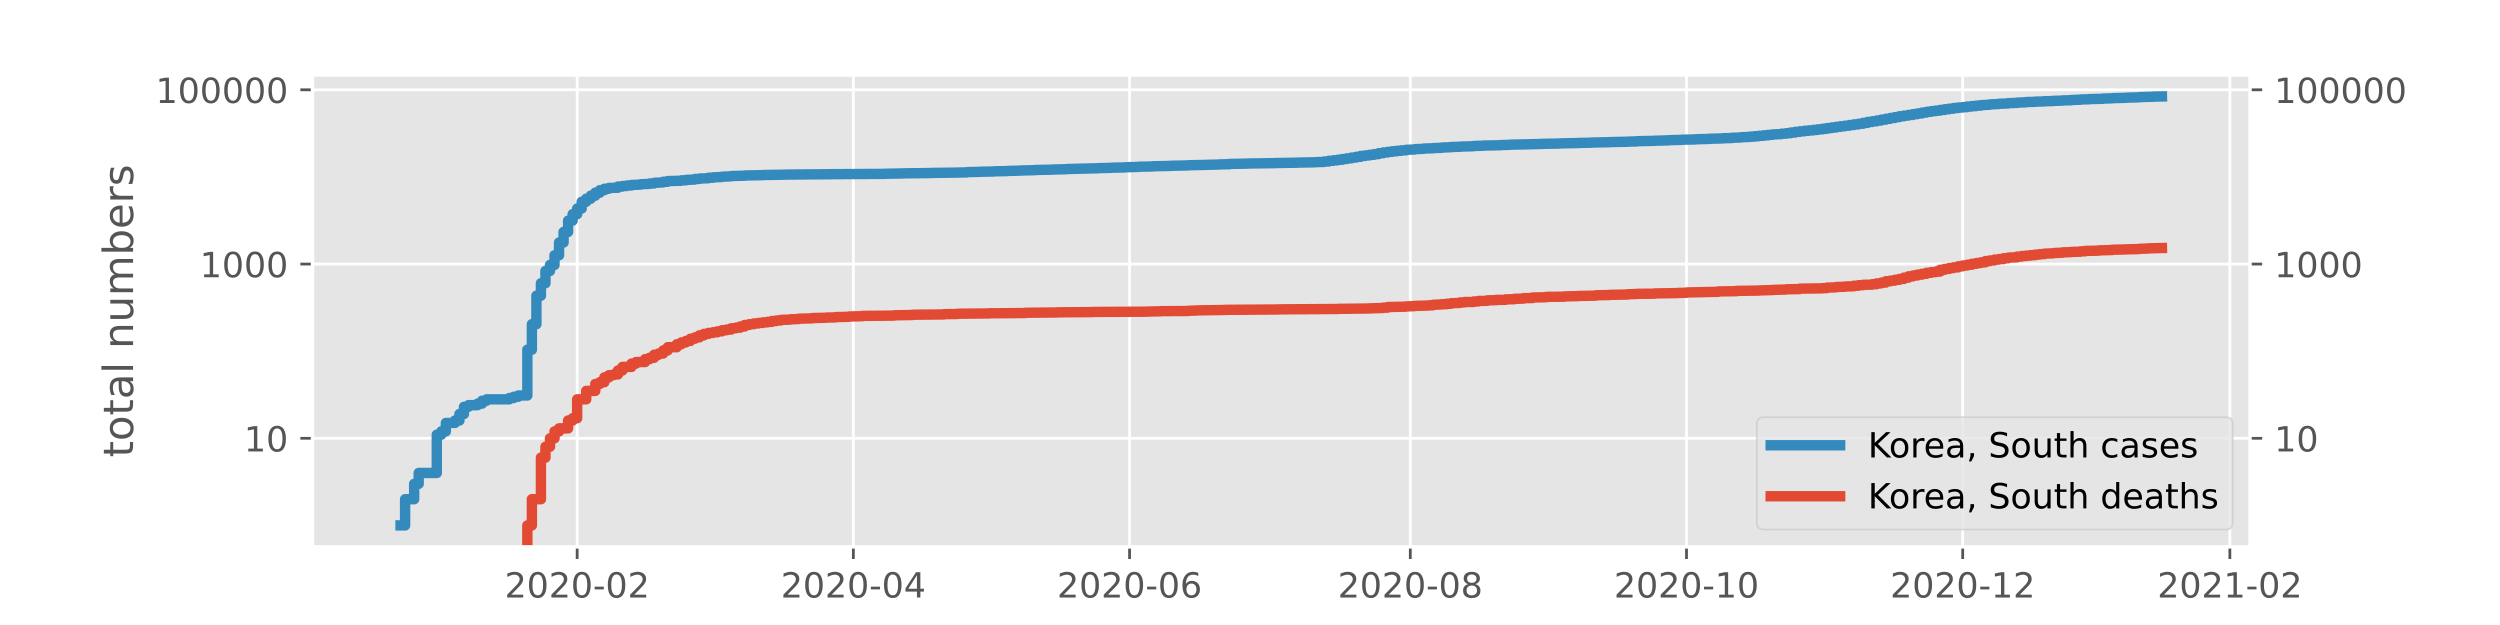
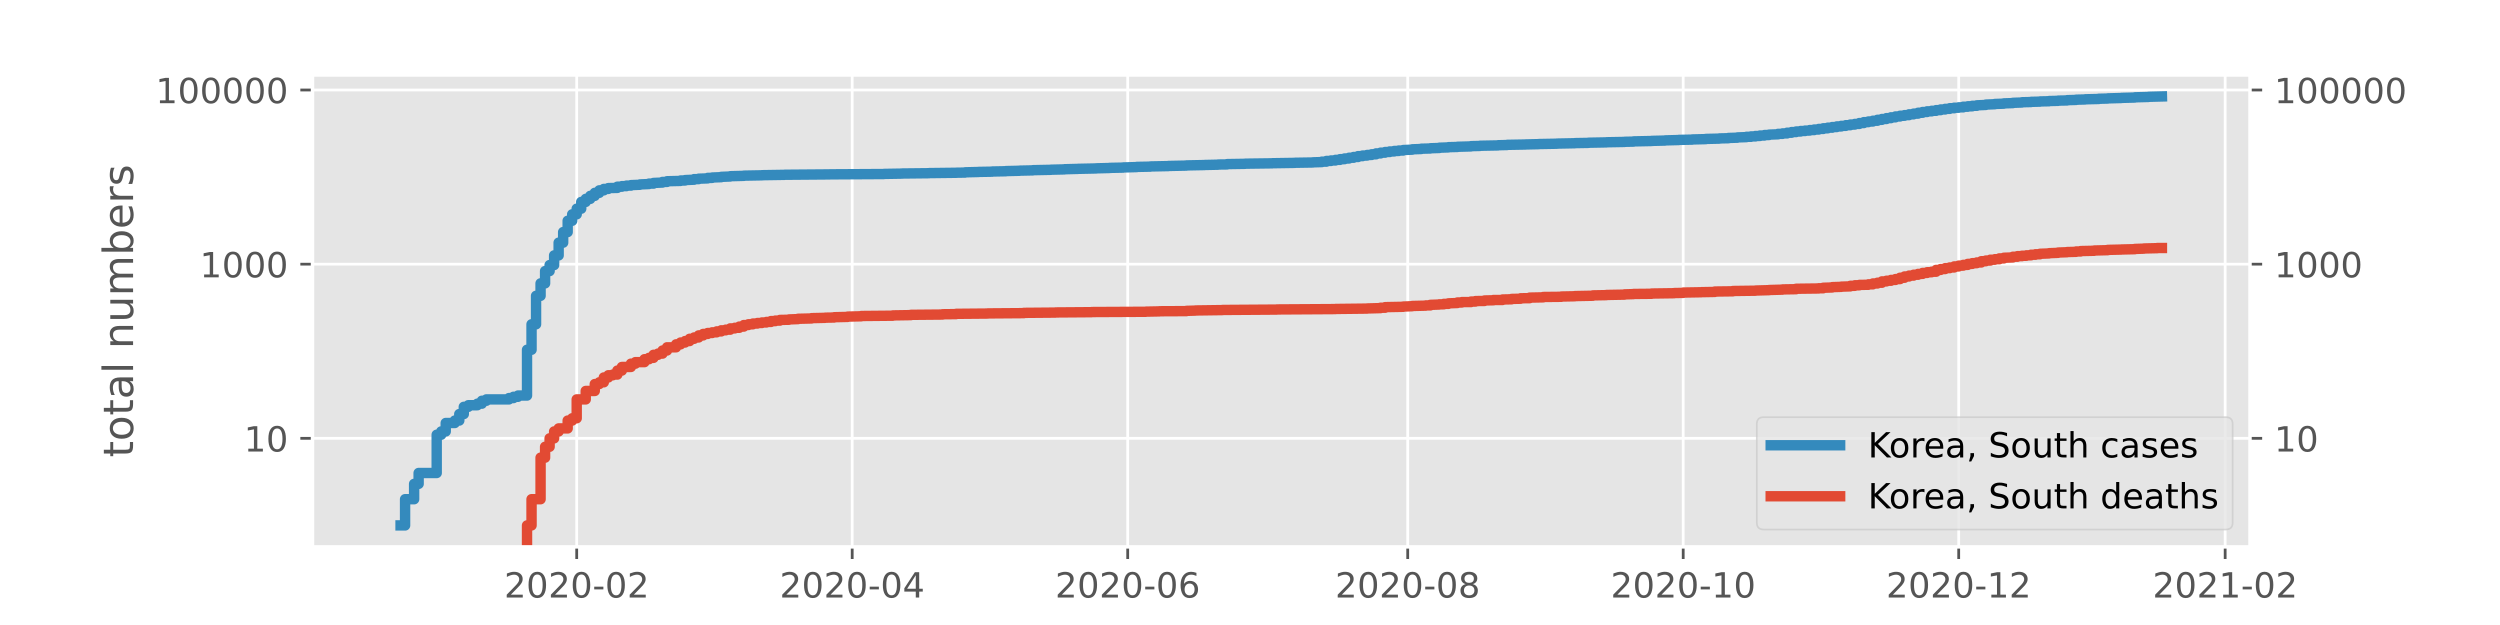
<svg xmlns="http://www.w3.org/2000/svg" xmlns:xlink="http://www.w3.org/1999/xlink" height="180pt" version="1.1" viewBox="0 0 720 180" width="720pt">
  <defs>
    <style type="text/css">*{stroke-linecap:butt;stroke-linejoin:round;}</style>
  </defs>
  <g id="figure_1">
    <g id="patch_1">
      <path d="M 0 180  L 720 180  L 720 0  L 0 0  z " style="fill:#ffffff;" />
    </g>
    <g id="axes_1">
      <g id="patch_2">
        <path d="M 90 157.5  L 648 157.5  L 648 21.6  L 90 21.6  z " style="fill:#e5e5e5;" />
      </g>
      <g id="matplotlib.axis_1">
        <g id="xtick_1">
          <g id="line2d_1">
-             <path clip-path="url(#pac93627f13)" d="M 166.221 157.5  L 166.221 21.6  " style="fill:none;stroke:#ffffff;stroke-linecap:square;stroke-width:0.8;" />
+             <path clip-path="url(#pa5f3a0b327)" d="M 166.091 157.5  L 166.091 21.6  " style="fill:none;stroke:#ffffff;stroke-linecap:square;stroke-width:0.8;" />
          </g>
          <g id="line2d_2">
            <defs>
-               <path d="M 0 0  L 0 3.5  " id="mc68988f345" style="stroke:#555555;stroke-width:0.8;" />
+               <path d="M 0 0  L 0 3.5  " id="m261d936f8d" style="stroke:#555555;stroke-width:0.8;" />
            </defs>
            <g>
-               <use style="fill:#555555;stroke:#555555;stroke-width:0.8;" x="166.221" xlink:href="#mc68988f345" y="157.5" />
+               <use style="fill:#555555;stroke:#555555;stroke-width:0.8;" x="166.091" xlink:href="#m261d936f8d" y="157.5" />
            </g>
          </g>
          <g id="text_1">
-             <text style="fill:#555555;font-family:DejaVu Sans;font-size:10px;font-stretch:normal;font-style:normal;font-weight:normal;text-anchor:middle;" transform="rotate(-0, 166.2213, 172.0984)" x="166.221" y="172.098">2020-02</text>
+             <text style="fill:#555555;font-family:DejaVu Sans;font-size:10px;font-stretch:normal;font-style:normal;font-weight:normal;text-anchor:middle;" transform="rotate(-0, 166.0909, 172.0984)" x="166.091" y="172.098">2020-02</text>
          </g>
        </g>
        <g id="xtick_2">
          <g id="line2d_3">
-             <path clip-path="url(#pac93627f13)" d="M 245.768 157.5  L 245.768 21.6  " style="fill:none;stroke:#ffffff;stroke-linecap:square;stroke-width:0.8;" />
+             <path clip-path="url(#pa5f3a0b327)" d="M 245.434 157.5  L 245.434 21.6  " style="fill:none;stroke:#ffffff;stroke-linecap:square;stroke-width:0.8;" />
          </g>
          <g id="line2d_4">
            <g>
-               <use style="fill:#555555;stroke:#555555;stroke-width:0.8;" x="245.768" xlink:href="#mc68988f345" y="157.5" />
+               <use style="fill:#555555;stroke:#555555;stroke-width:0.8;" x="245.434" xlink:href="#m261d936f8d" y="157.5" />
            </g>
          </g>
          <g id="text_2">
-             <text style="fill:#555555;font-family:DejaVu Sans;font-size:10px;font-stretch:normal;font-style:normal;font-weight:normal;text-anchor:middle;" transform="rotate(-0, 245.7679, 172.0984)" x="245.768" y="172.098">2020-04</text>
+             <text style="fill:#555555;font-family:DejaVu Sans;font-size:10px;font-stretch:normal;font-style:normal;font-weight:normal;text-anchor:middle;" transform="rotate(-0, 245.4336, 172.0984)" x="245.434" y="172.098">2020-04</text>
          </g>
        </g>
        <g id="xtick_3">
          <g id="line2d_5">
-             <path clip-path="url(#pac93627f13)" d="M 325.315 157.5  L 325.315 21.6  " style="fill:none;stroke:#ffffff;stroke-linecap:square;stroke-width:0.8;" />
+             <path clip-path="url(#pa5f3a0b327)" d="M 324.776 157.5  L 324.776 21.6  " style="fill:none;stroke:#ffffff;stroke-linecap:square;stroke-width:0.8;" />
          </g>
          <g id="line2d_6">
            <g>
-               <use style="fill:#555555;stroke:#555555;stroke-width:0.8;" x="325.315" xlink:href="#mc68988f345" y="157.5" />
+               <use style="fill:#555555;stroke:#555555;stroke-width:0.8;" x="324.776" xlink:href="#m261d936f8d" y="157.5" />
            </g>
          </g>
          <g id="text_3">
-             <text style="fill:#555555;font-family:DejaVu Sans;font-size:10px;font-stretch:normal;font-style:normal;font-weight:normal;text-anchor:middle;" transform="rotate(-0, 325.3146, 172.0984)" x="325.315" y="172.098">2020-06</text>
+             <text style="fill:#555555;font-family:DejaVu Sans;font-size:10px;font-stretch:normal;font-style:normal;font-weight:normal;text-anchor:middle;" transform="rotate(-0, 324.7762, 172.0984)" x="324.776" y="172.098">2020-06</text>
          </g>
        </g>
        <g id="xtick_4">
          <g id="line2d_7">
-             <path clip-path="url(#pac93627f13)" d="M 406.165 157.5  L 406.165 21.6  " style="fill:none;stroke:#ffffff;stroke-linecap:square;stroke-width:0.8;" />
+             <path clip-path="url(#pa5f3a0b327)" d="M 405.42 157.5  L 405.42 21.6  " style="fill:none;stroke:#ffffff;stroke-linecap:square;stroke-width:0.8;" />
          </g>
          <g id="line2d_8">
            <g>
-               <use style="fill:#555555;stroke:#555555;stroke-width:0.8;" x="406.165" xlink:href="#mc68988f345" y="157.5" />
+               <use style="fill:#555555;stroke:#555555;stroke-width:0.8;" x="405.42" xlink:href="#m261d936f8d" y="157.5" />
            </g>
          </g>
          <g id="text_4">
-             <text style="fill:#555555;font-family:DejaVu Sans;font-size:10px;font-stretch:normal;font-style:normal;font-weight:normal;text-anchor:middle;" transform="rotate(-0, 406.1652, 172.0984)" x="406.165" y="172.098">2020-08</text>
+             <text style="fill:#555555;font-family:DejaVu Sans;font-size:10px;font-stretch:normal;font-style:normal;font-weight:normal;text-anchor:middle;" transform="rotate(-0, 405.4196, 172.0984)" x="405.42" y="172.098">2020-08</text>
          </g>
        </g>
        <g id="xtick_5">
          <g id="line2d_9">
-             <path clip-path="url(#pac93627f13)" d="M 485.712 157.5  L 485.712 21.6  " style="fill:none;stroke:#ffffff;stroke-linecap:square;stroke-width:0.8;" />
+             <path clip-path="url(#pa5f3a0b327)" d="M 484.762 157.5  L 484.762 21.6  " style="fill:none;stroke:#ffffff;stroke-linecap:square;stroke-width:0.8;" />
          </g>
          <g id="line2d_10">
            <g>
-               <use style="fill:#555555;stroke:#555555;stroke-width:0.8;" x="485.712" xlink:href="#mc68988f345" y="157.5" />
+               <use style="fill:#555555;stroke:#555555;stroke-width:0.8;" x="484.762" xlink:href="#m261d936f8d" y="157.5" />
            </g>
          </g>
          <g id="text_5">
-             <text style="fill:#555555;font-family:DejaVu Sans;font-size:10px;font-stretch:normal;font-style:normal;font-weight:normal;text-anchor:middle;" transform="rotate(-0, 485.7118, 172.0984)" x="485.712" y="172.098">2020-10</text>
+             <text style="fill:#555555;font-family:DejaVu Sans;font-size:10px;font-stretch:normal;font-style:normal;font-weight:normal;text-anchor:middle;" transform="rotate(-0, 484.7622, 172.0984)" x="484.762" y="172.098">2020-10</text>
          </g>
        </g>
        <g id="xtick_6">
          <g id="line2d_11">
-             <path clip-path="url(#pac93627f13)" d="M 565.258 157.5  L 565.258 21.6  " style="fill:none;stroke:#ffffff;stroke-linecap:square;stroke-width:0.8;" />
+             <path clip-path="url(#pa5f3a0b327)" d="M 564.105 157.5  L 564.105 21.6  " style="fill:none;stroke:#ffffff;stroke-linecap:square;stroke-width:0.8;" />
          </g>
          <g id="line2d_12">
            <g>
-               <use style="fill:#555555;stroke:#555555;stroke-width:0.8;" x="565.258" xlink:href="#mc68988f345" y="157.5" />
+               <use style="fill:#555555;stroke:#555555;stroke-width:0.8;" x="564.105" xlink:href="#m261d936f8d" y="157.5" />
            </g>
          </g>
          <g id="text_6">
-             <text style="fill:#555555;font-family:DejaVu Sans;font-size:10px;font-stretch:normal;font-style:normal;font-weight:normal;text-anchor:middle;" transform="rotate(-0, 565.2585, 172.0984)" x="565.258" y="172.098">2020-12</text>
+             <text style="fill:#555555;font-family:DejaVu Sans;font-size:10px;font-stretch:normal;font-style:normal;font-weight:normal;text-anchor:middle;" transform="rotate(-0, 564.1049, 172.0984)" x="564.105" y="172.098">2020-12</text>
          </g>
        </g>
        <g id="xtick_7">
          <g id="line2d_13">
-             <path clip-path="url(#pac93627f13)" d="M 642.197 157.5  L 642.197 21.6  " style="fill:none;stroke:#ffffff;stroke-linecap:square;stroke-width:0.8;" />
+             <path clip-path="url(#pa5f3a0b327)" d="M 640.846 157.5  L 640.846 21.6  " style="fill:none;stroke:#ffffff;stroke-linecap:square;stroke-width:0.8;" />
          </g>
          <g id="line2d_14">
            <g>
-               <use style="fill:#555555;stroke:#555555;stroke-width:0.8;" x="642.197" xlink:href="#mc68988f345" y="157.5" />
+               <use style="fill:#555555;stroke:#555555;stroke-width:0.8;" x="640.846" xlink:href="#m261d936f8d" y="157.5" />
            </g>
          </g>
          <g id="text_7">
-             <text style="fill:#555555;font-family:DejaVu Sans;font-size:10px;font-stretch:normal;font-style:normal;font-weight:normal;text-anchor:middle;" transform="rotate(-0, 642.197, 172.0984)" x="642.197" y="172.098">2021-02</text>
+             <text style="fill:#555555;font-family:DejaVu Sans;font-size:10px;font-stretch:normal;font-style:normal;font-weight:normal;text-anchor:middle;" transform="rotate(-0, 640.8462, 172.0984)" x="640.846" y="172.098">2021-02</text>
          </g>
        </g>
      </g>
      <g id="matplotlib.axis_2">
        <g id="ytick_1">
          <g id="line2d_15">
-             <path clip-path="url(#pac93627f13)" d="M 90 126.23  L 648 126.23  " style="fill:none;stroke:#ffffff;stroke-linecap:square;stroke-width:0.8;" />
+             <path clip-path="url(#pa5f3a0b327)" d="M 90 126.242  L 648 126.242  " style="fill:none;stroke:#ffffff;stroke-linecap:square;stroke-width:0.8;" />
          </g>
          <g id="line2d_16">
            <defs>
-               <path d="M 0 0  L -3.5 0  " id="mee36dc0d8f" style="stroke:#555555;stroke-width:0.8;" />
+               <path d="M 0 0  L -3.5 0  " id="m9b5f80dc16" style="stroke:#555555;stroke-width:0.8;" />
            </defs>
            <g>
-               <use style="fill:#555555;stroke:#555555;stroke-width:0.8;" x="90" xlink:href="#mee36dc0d8f" y="126.23" />
+               <use style="fill:#555555;stroke:#555555;stroke-width:0.8;" x="90" xlink:href="#m9b5f80dc16" y="126.242" />
            </g>
          </g>
          <g id="line2d_17">
            <defs>
-               <path d="M 0 0  L 3.5 0  " id="md077bdbf30" style="stroke:#555555;stroke-width:0.8;" />
+               <path d="M 0 0  L 3.5 0  " id="mea0d2c7824" style="stroke:#555555;stroke-width:0.8;" />
            </defs>
            <g>
-               <use style="fill:#555555;stroke:#555555;stroke-width:0.8;" x="648" xlink:href="#md077bdbf30" y="126.23" />
+               <use style="fill:#555555;stroke:#555555;stroke-width:0.8;" x="648" xlink:href="#mea0d2c7824" y="126.242" />
            </g>
          </g>
          <g id="text_8">
-             <text style="fill:#555555;font-family:DejaVu Sans;font-size:10px;font-stretch:normal;font-style:normal;font-weight:normal;text-anchor:end;" transform="rotate(-0, 83, 130.0294)" x="83" y="130.029">10</text>
+             <text style="fill:#555555;font-family:DejaVu Sans;font-size:10px;font-stretch:normal;font-style:normal;font-weight:normal;text-anchor:end;" transform="rotate(-0, 83, 130.0414)" x="83" y="130.041">10</text>
          </g>
          <g id="text_9">
-             <text style="fill:#555555;font-family:DejaVu Sans;font-size:10px;font-stretch:normal;font-style:normal;font-weight:normal;text-anchor:start;" transform="rotate(-0, 655, 130.0294)" x="655" y="130.029">10</text>
+             <text style="fill:#555555;font-family:DejaVu Sans;font-size:10px;font-stretch:normal;font-style:normal;font-weight:normal;text-anchor:start;" transform="rotate(-0, 655, 130.0414)" x="655" y="130.041">10</text>
          </g>
        </g>
        <g id="ytick_2">
          <g id="line2d_18">
-             <path clip-path="url(#pac93627f13)" d="M 90 76.045  L 648 76.045  " style="fill:none;stroke:#ffffff;stroke-linecap:square;stroke-width:0.8;" />
+             <path clip-path="url(#pa5f3a0b327)" d="M 90 76.081  L 648 76.081  " style="fill:none;stroke:#ffffff;stroke-linecap:square;stroke-width:0.8;" />
          </g>
          <g id="line2d_19">
            <g>
-               <use style="fill:#555555;stroke:#555555;stroke-width:0.8;" x="90" xlink:href="#mee36dc0d8f" y="76.045" />
+               <use style="fill:#555555;stroke:#555555;stroke-width:0.8;" x="90" xlink:href="#m9b5f80dc16" y="76.081" />
            </g>
          </g>
          <g id="line2d_20">
            <g>
-               <use style="fill:#555555;stroke:#555555;stroke-width:0.8;" x="648" xlink:href="#md077bdbf30" y="76.045" />
+               <use style="fill:#555555;stroke:#555555;stroke-width:0.8;" x="648" xlink:href="#mea0d2c7824" y="76.081" />
            </g>
          </g>
          <g id="text_10">
-             <text style="fill:#555555;font-family:DejaVu Sans;font-size:10px;font-stretch:normal;font-style:normal;font-weight:normal;text-anchor:end;" transform="rotate(-0, 83, 79.84445)" x="83" y="79.844">1000</text>
+             <text style="fill:#555555;font-family:DejaVu Sans;font-size:10px;font-stretch:normal;font-style:normal;font-weight:normal;text-anchor:end;" transform="rotate(-0, 83, 79.88044)" x="83" y="79.88">1000</text>
          </g>
          <g id="text_11">
-             <text style="fill:#555555;font-family:DejaVu Sans;font-size:10px;font-stretch:normal;font-style:normal;font-weight:normal;text-anchor:start;" transform="rotate(-0, 655, 79.84445)" x="655" y="79.844">1000</text>
+             <text style="fill:#555555;font-family:DejaVu Sans;font-size:10px;font-stretch:normal;font-style:normal;font-weight:normal;text-anchor:start;" transform="rotate(-0, 655, 79.88044)" x="655" y="79.88">1000</text>
          </g>
        </g>
        <g id="ytick_3">
          <g id="line2d_21">
-             <path clip-path="url(#pac93627f13)" d="M 90 25.86  L 648 25.86  " style="fill:none;stroke:#ffffff;stroke-linecap:square;stroke-width:0.8;" />
+             <path clip-path="url(#pa5f3a0b327)" d="M 90 25.92  L 648 25.92  " style="fill:none;stroke:#ffffff;stroke-linecap:square;stroke-width:0.8;" />
          </g>
          <g id="line2d_22">
            <g>
-               <use style="fill:#555555;stroke:#555555;stroke-width:0.8;" x="90" xlink:href="#mee36dc0d8f" y="25.86" />
+               <use style="fill:#555555;stroke:#555555;stroke-width:0.8;" x="90" xlink:href="#m9b5f80dc16" y="25.92" />
            </g>
          </g>
          <g id="line2d_23">
            <g>
-               <use style="fill:#555555;stroke:#555555;stroke-width:0.8;" x="648" xlink:href="#md077bdbf30" y="25.86" />
+               <use style="fill:#555555;stroke:#555555;stroke-width:0.8;" x="648" xlink:href="#mea0d2c7824" y="25.92" />
            </g>
          </g>
          <g id="text_12">
-             <text style="fill:#555555;font-family:DejaVu Sans;font-size:10px;font-stretch:normal;font-style:normal;font-weight:normal;text-anchor:end;" transform="rotate(-0, 83, 29.65946)" x="83" y="29.659">100000</text>
+             <text style="fill:#555555;font-family:DejaVu Sans;font-size:10px;font-stretch:normal;font-style:normal;font-weight:normal;text-anchor:end;" transform="rotate(-0, 83, 29.71944)" x="83" y="29.719">100000</text>
          </g>
          <g id="text_13">
-             <text style="fill:#555555;font-family:DejaVu Sans;font-size:10px;font-stretch:normal;font-style:normal;font-weight:normal;text-anchor:start;" transform="rotate(-0, 655, 29.65946)" x="655" y="29.659">100000</text>
+             <text style="fill:#555555;font-family:DejaVu Sans;font-size:10px;font-stretch:normal;font-style:normal;font-weight:normal;text-anchor:start;" transform="rotate(-0, 655, 29.71944)" x="655" y="29.719">100000</text>
          </g>
        </g>
        <g id="text_14">
          <text style="fill:#555555;font-family:DejaVu Sans;font-size:12px;font-stretch:normal;font-style:normal;font-weight:normal;text-anchor:middle;" transform="rotate(-90, 38.32937, 89.55)" x="38.329" y="89.55">total numbers</text>
        </g>
      </g>
      <g id="line2d_24">
-         <path clip-path="url(#pac93627f13)" d="M 115.364 151.323  L 116.668 151.323  L 116.668 143.769  L 119.276 143.769  L 119.276 139.351  L 120.58 139.351  L 120.58 136.216  L 125.796 136.216  L 125.796 125.192  L 127.1 125.192  L 127.1 124.243  L 128.404 124.243  L 128.404 121.812  L 131.012 121.812  L 131.012 121.108  L 132.316 121.108  L 132.316 119.236  L 133.62 119.236  L 133.62 117.154  L 134.924 117.154  L 134.924 116.69  L 137.532 116.69  L 137.532 116.245  L 138.836 116.245  L 138.836 115.406  L 140.14 115.406  L 140.14 115.01  L 146.661 115.01  L 146.661 114.628  L 147.965 114.628  L 147.965 114.258  L 149.269 114.258  L 149.269 113.901  L 151.877 113.901  L 151.877 100.71  L 153.181 100.71  L 153.181 93.368  L 154.485 93.368  L 154.485 85.167  L 155.789 85.167  L 155.789 81.576  L 157.093 81.576  L 157.093 78.036  L 158.397 78.036  L 158.397 76.299  L 159.701 76.299  L 159.701 73.518  L 161.005 73.518  L 161.005 69.848  L 162.309 69.848  L 162.309 66.795  L 163.613 66.795  L 163.613 63.541  L 164.917 63.541  L 164.917 61.682  L 166.221 61.682  L 166.221 60.062  L 167.525 60.062  L 167.525 58.108  L 168.829 58.108  L 168.829 57.231  L 170.133 57.231  L 170.133 56.361  L 171.437 56.361  L 171.437 55.492  L 172.742 55.492  L 172.742 54.776  L 174.046 54.776  L 174.046 54.361  L 175.35 54.361  L 175.35 54.12  L 177.958 54.069  L 177.958 53.723  L 179.262 53.723  L 179.262 53.564  L 180.566 53.564  L 180.566 53.413  L 181.87 53.413  L 181.87 53.268  L 184.478 53.166  L 184.478 53.068  L 187.086 52.957  L 187.086 52.836  L 188.39 52.836  L 188.39 52.641  L 190.998 52.531  L 190.998 52.347  L 192.302 52.347  L 192.302 52.148  L 196.214 52.056  L 196.214 51.936  L 197.518 51.936  L 197.518 51.813  L 200.126 51.706  L 200.126 51.537  L 201.43 51.537  L 201.43 51.417  L 204.039 51.329  L 204.039 51.188  L 205.343 51.188  L 205.343 51.077  L 207.951 50.979  L 207.951 50.885  L 210.559 50.784  L 210.559 50.697  L 214.471 50.598  L 214.471 50.542  L 219.687 50.442  L 219.687 50.409  L 226.207 50.304  L 226.207 50.282  L 239.248 50.177  L 239.248 50.163  L 254.896 50.074  L 254.896 50.04  L 260.112 49.952  L 260.112 49.923  L 267.937 49.837  L 267.937 49.806  L 275.761 49.712  L 275.761 49.693  L 278.369 49.655  L 278.369 49.579  L 282.281 49.486  L 282.281 49.46  L 286.193 49.391  L 286.193 49.345  L 290.105 49.272  L 290.105 49.224  L 294.018 49.136  L 294.018 49.101  L 297.93 49.014  L 297.93 48.963  L 303.146 48.857  L 303.146 48.826  L 307.058 48.735  L 307.058 48.691  L 310.97 48.59  L 310.97 48.575  L 316.186 48.466  L 316.186 48.432  L 320.098 48.335  L 320.098 48.299  L 324.011 48.22  L 324.011 48.174  L 327.923 48.068  L 327.923 48.018  L 331.835 47.943  L 331.835 47.891  L 337.051 47.785  L 337.051 47.75  L 342.267 47.641  L 342.267 47.592  L 347.483 47.486  L 347.483 47.466  L 351.395 47.381  L 351.395 47.334  L 354.004 47.302  L 354.004 47.215  L 359.22 47.129  L 359.22 47.092  L 367.044 46.987  L 367.044 46.962  L 373.564 46.857  L 373.564 46.83  L 378.78 46.744  L 378.78 46.703  L 381.388 46.627  L 381.388 46.506  L 382.692 46.506  L 382.692 46.306  L 383.996 46.306  L 383.996 46.166  L 385.301 46.166  L 385.301 45.995  L 386.605 45.995  L 386.605 45.791  L 387.909 45.791  L 387.909 45.598  L 389.213 45.598  L 389.213 45.384  L 390.517 45.384  L 390.517 45.169  L 391.821 45.169  L 391.821 44.917  L 393.125 44.917  L 393.125 44.752  L 394.429 44.752  L 394.429 44.581  L 395.733 44.581  L 395.733 44.388  L 397.037 44.388  L 397.037 44.128  L 398.341 44.128  L 398.341 43.914  L 399.645 43.914  L 399.645 43.731  L 400.949 43.731  L 400.949 43.564  L 402.253 43.564  L 402.253 43.428  L 403.557 43.428  L 403.557 43.3  L 404.861 43.3  L 404.861 43.157  L 407.469 43.054  L 407.469 42.95  L 410.077 42.862  L 410.077 42.776  L 412.685 42.715  L 412.685 42.646  L 415.294 42.567  L 415.294 42.489  L 417.902 42.401  L 417.902 42.333  L 420.51 42.274  L 420.51 42.22  L 424.422 42.114  L 424.422 42.04  L 427.03 41.979  L 427.03 41.927  L 432.246 41.826  L 432.246 41.774  L 434.854 41.716  L 434.854 41.663  L 440.07 41.567  L 440.07 41.55  L 443.982 41.463  L 443.982 41.434  L 449.199 41.338  L 449.199 41.304  L 454.415 41.198  L 454.415 41.166  L 458.327 41.098  L 458.327 41.053  L 463.543 40.952  L 463.543 40.92  L 468.759 40.823  L 468.759 40.784  L 471.367 40.733  L 471.367 40.667  L 476.584 40.559  L 476.584 40.522  L 480.496 40.427  L 480.496 40.38  L 484.408 40.277  L 484.408 40.237  L 488.32 40.159  L 488.32 40.109  L 492.232 40.015  L 492.232 39.958  L 496.144 39.868  L 496.144 39.811  L 498.752 39.755  L 498.752 39.681  L 501.36 39.602  L 501.36 39.522  L 503.968 39.437  L 503.968 39.351  L 505.272 39.351  L 505.272 39.234  L 506.577 39.234  L 506.577 39.107  L 507.881 39.107  L 507.881 38.974  L 509.185 38.974  L 509.185 38.835  L 510.489 38.835  L 510.489 38.718  L 513.097 38.622  L 513.097 38.5  L 514.401 38.5  L 514.401 38.368  L 515.705 38.368  L 515.705 38.17  L 517.009 38.17  L 517.009 37.979  L 518.313 37.979  L 518.313 37.819  L 519.617 37.819  L 519.617 37.673  L 520.921 37.673  L 520.921 37.552  L 522.225 37.552  L 522.225 37.41  L 523.529 37.41  L 523.529 37.25  L 524.833 37.25  L 524.833 37.084  L 526.137 37.084  L 526.137 36.894  L 527.441 36.894  L 527.441 36.72  L 528.745 36.72  L 528.745 36.536  L 530.049 36.536  L 530.049 36.358  L 531.353 36.358  L 531.353 36.19  L 532.657 36.19  L 532.657 36.001  L 533.961 36.001  L 533.961 35.819  L 535.265 35.819  L 535.265 35.633  L 536.57 35.633  L 536.57 35.383  L 537.874 35.383  L 537.874 35.117  L 539.178 35.117  L 539.178 34.935  L 540.482 34.935  L 540.482 34.717  L 541.786 34.717  L 541.786 34.455  L 543.09 34.455  L 543.09 34.216  L 544.394 34.216  L 544.394 33.969  L 545.698 33.969  L 545.698 33.73  L 547.002 33.73  L 547.002 33.487  L 548.306 33.487  L 548.306 33.286  L 549.61 33.286  L 549.61 33.1  L 550.914 33.1  L 550.914 32.872  L 552.218 32.872  L 552.218 32.67  L 553.522 32.67  L 553.522 32.421  L 554.826 32.421  L 554.826 32.198  L 556.13 32.198  L 556.13 32.01  L 557.434 32.01  L 557.434 31.857  L 558.738 31.857  L 558.738 31.661  L 560.042 31.661  L 560.042 31.468  L 561.346 31.468  L 561.346 31.293  L 562.65 31.293  L 562.65 31.11  L 563.954 31.11  L 563.954 30.966  L 565.258 30.966  L 565.258 30.853  L 566.563 30.853  L 566.563 30.679  L 567.867 30.679  L 567.867 30.558  L 569.171 30.558  L 569.171 30.418  L 570.475 30.418  L 570.475 30.276  L 573.083 30.166  L 573.083 30.063  L 575.691 29.957  L 575.691 29.886  L 578.299 29.802  L 578.299 29.714  L 580.907 29.634  L 580.907 29.556  L 583.515 29.467  L 583.515 29.389  L 586.123 29.33  L 586.123 29.273  L 588.731 29.213  L 588.731 29.154  L 591.339 29.103  L 591.339 29.04  L 593.947 28.983  L 593.947 28.92  L 596.556 28.869  L 596.556 28.79  L 599.164 28.719  L 599.164 28.653  L 601.772 28.589  L 601.772 28.539  L 605.684 28.451  L 605.684 28.386  L 608.292 28.324  L 608.292 28.274  L 612.204 28.171  L 612.204 28.132  L 616.116 28.032  L 616.116 27.965  L 620.028 27.865  L 620.028 27.822  L 622.636 27.777  L 622.636 27.777  " style="fill:none;stroke:#348abd;stroke-linecap:square;stroke-width:3;" />
+         <path clip-path="url(#pa5f3a0b327)" d="M 115.364 151.323  L 116.664 151.323  L 116.664 143.773  L 119.266 143.773  L 119.266 139.356  L 120.566 139.356  L 120.566 136.223  L 125.769 136.223  L 125.769 125.204  L 127.07 125.204  L 127.07 124.256  L 128.371 124.256  L 128.371 121.826  L 130.972 121.826  L 130.972 121.123  L 132.273 121.123  L 132.273 119.251  L 133.573 119.251  L 133.573 117.17  L 134.874 117.17  L 134.874 116.706  L 137.476 116.706  L 137.476 116.262  L 138.776 116.262  L 138.776 115.423  L 140.077 115.423  L 140.077 115.027  L 146.58 115.027  L 146.58 114.645  L 147.881 114.645  L 147.881 114.276  L 149.182 114.276  L 149.182 113.919  L 151.783 113.919  L 151.783 100.735  L 153.084 100.735  L 153.084 93.396  L 154.385 93.396  L 154.385 85.198  L 155.685 85.198  L 155.685 81.609  L 156.986 81.609  L 156.986 78.071  L 158.287 78.071  L 158.287 76.335  L 159.587 76.335  L 159.587 73.555  L 160.888 73.555  L 160.888 69.887  L 162.189 69.887  L 162.189 66.835  L 163.49 66.835  L 163.49 63.583  L 164.79 63.583  L 164.79 61.725  L 166.091 61.725  L 166.091 60.105  L 167.392 60.105  L 167.392 58.153  L 168.692 58.153  L 168.692 57.276  L 169.993 57.276  L 169.993 56.406  L 171.294 56.406  L 171.294 55.538  L 172.594 55.538  L 172.594 54.822  L 173.895 54.822  L 173.895 54.408  L 175.196 54.408  L 175.196 54.166  L 177.797 54.115  L 177.797 53.77  L 179.098 53.77  L 179.098 53.611  L 180.399 53.611  L 180.399 53.46  L 181.699 53.46  L 181.699 53.315  L 184.301 53.213  L 184.301 53.115  L 186.902 53.004  L 186.902 52.883  L 188.203 52.883  L 188.203 52.688  L 190.804 52.578  L 190.804 52.394  L 192.105 52.394  L 192.105 52.196  L 196.007 52.104  L 196.007 51.984  L 197.308 51.984  L 197.308 51.861  L 199.909 51.754  L 199.909 51.585  L 201.21 51.585  L 201.21 51.465  L 203.811 51.376  L 203.811 51.236  L 205.112 51.236  L 205.112 51.125  L 207.713 51.027  L 207.713 50.933  L 210.315 50.832  L 210.315 50.746  L 214.217 50.646  L 214.217 50.59  L 219.42 50.49  L 219.42 50.457  L 225.923 50.353  L 225.923 50.33  L 238.93 50.225  L 238.93 50.211  L 254.538 50.122  L 254.538 50.088  L 259.741 50  L 259.741 49.971  L 267.545 49.886  L 267.545 49.854  L 275.35 49.76  L 275.35 49.742  L 277.951 49.703  L 277.951 49.627  L 281.853 49.534  L 281.853 49.509  L 285.755 49.44  L 285.755 49.393  L 289.657 49.32  L 289.657 49.273  L 293.559 49.185  L 293.559 49.15  L 297.462 49.063  L 297.462 49.012  L 302.664 48.906  L 302.664 48.875  L 306.566 48.784  L 306.566 48.741  L 310.469 48.639  L 310.469 48.624  L 315.671 48.515  L 315.671 48.482  L 319.573 48.384  L 319.573 48.348  L 323.476 48.269  L 323.476 48.224  L 327.378 48.118  L 327.378 48.067  L 331.28 47.992  L 331.28 47.94  L 336.483 47.835  L 336.483 47.799  L 341.685 47.691  L 341.685 47.642  L 346.888 47.536  L 346.888 47.515  L 350.79 47.43  L 350.79 47.384  L 353.392 47.352  L 353.392 47.264  L 358.594 47.179  L 358.594 47.142  L 366.399 47.037  L 366.399 47.012  L 372.902 46.907  L 372.902 46.88  L 378.105 46.794  L 378.105 46.753  L 380.706 46.677  L 380.706 46.556  L 382.007 46.556  L 382.007 46.356  L 383.308 46.356  L 383.308 46.217  L 384.608 46.217  L 384.608 46.045  L 385.909 46.045  L 385.909 45.842  L 387.21 45.842  L 387.21 45.648  L 388.51 45.648  L 388.51 45.434  L 389.811 45.434  L 389.811 45.22  L 391.112 45.22  L 391.112 44.968  L 392.413 44.968  L 392.413 44.803  L 393.713 44.803  L 393.713 44.632  L 395.014 44.632  L 395.014 44.439  L 396.315 44.439  L 396.315 44.179  L 397.615 44.179  L 397.615 43.965  L 398.916 43.965  L 398.916 43.783  L 400.217 43.783  L 400.217 43.616  L 401.517 43.616  L 401.517 43.48  L 402.818 43.48  L 402.818 43.352  L 404.119 43.352  L 404.119 43.209  L 406.72 43.106  L 406.72 43.002  L 409.322 42.914  L 409.322 42.828  L 411.923 42.767  L 411.923 42.698  L 414.524 42.619  L 414.524 42.541  L 417.126 42.453  L 417.126 42.385  L 419.727 42.326  L 419.727 42.272  L 423.629 42.166  L 423.629 42.092  L 426.231 42.032  L 426.231 41.979  L 431.434 41.878  L 431.434 41.827  L 434.035 41.768  L 434.035 41.715  L 439.238 41.62  L 439.238 41.602  L 443.14 41.515  L 443.14 41.487  L 448.343 41.391  L 448.343 41.357  L 453.545 41.251  L 453.545 41.219  L 457.448 41.15  L 457.448 41.105  L 462.65 41.005  L 462.65 40.973  L 467.853 40.876  L 467.853 40.837  L 470.455 40.786  L 470.455 40.72  L 475.657 40.612  L 475.657 40.575  L 479.559 40.48  L 479.559 40.433  L 483.462 40.33  L 483.462 40.291  L 487.364 40.212  L 487.364 40.162  L 491.266 40.068  L 491.266 40.011  L 495.168 39.922  L 495.168 39.864  L 497.769 39.808  L 497.769 39.734  L 500.371 39.655  L 500.371 39.575  L 502.972 39.491  L 502.972 39.404  L 504.273 39.404  L 504.273 39.287  L 505.573 39.287  L 505.573 39.161  L 506.874 39.161  L 506.874 39.028  L 508.175 39.028  L 508.175 38.889  L 509.476 38.889  L 509.476 38.771  L 512.077 38.676  L 512.077 38.554  L 513.378 38.554  L 513.378 38.422  L 514.678 38.422  L 514.678 38.224  L 515.979 38.224  L 515.979 38.033  L 517.28 38.033  L 517.28 37.873  L 518.58 37.873  L 518.58 37.727  L 519.881 37.727  L 519.881 37.607  L 521.182 37.607  L 521.182 37.464  L 522.483 37.464  L 522.483 37.305  L 523.783 37.305  L 523.783 37.139  L 525.084 37.139  L 525.084 36.948  L 526.385 36.948  L 526.385 36.775  L 527.685 36.775  L 527.685 36.59  L 528.986 36.59  L 528.986 36.413  L 530.287 36.413  L 530.287 36.245  L 531.587 36.245  L 531.587 36.057  L 532.888 36.057  L 532.888 35.874  L 534.189 35.874  L 534.189 35.689  L 535.49 35.689  L 535.49 35.438  L 536.79 35.438  L 536.79 35.172  L 538.091 35.172  L 538.091 34.991  L 539.392 34.991  L 539.392 34.773  L 540.692 34.773  L 540.692 34.511  L 541.993 34.511  L 541.993 34.272  L 543.294 34.272  L 543.294 34.025  L 544.594 34.025  L 544.594 33.786  L 545.895 33.786  L 545.895 33.543  L 547.196 33.543  L 547.196 33.342  L 548.497 33.342  L 548.497 33.157  L 549.797 33.157  L 549.797 32.928  L 551.098 32.928  L 551.098 32.727  L 552.399 32.727  L 552.399 32.478  L 553.699 32.478  L 553.699 32.255  L 555 32.255  L 555 32.067  L 556.301 32.067  L 556.301 31.914  L 557.601 31.914  L 557.601 31.718  L 558.902 31.718  L 558.902 31.526  L 560.203 31.526  L 560.203 31.351  L 561.503 31.351  L 561.503 31.168  L 562.804 31.168  L 562.804 31.023  L 564.105 31.023  L 564.105 30.911  L 565.406 30.911  L 565.406 30.736  L 566.706 30.736  L 566.706 30.616  L 568.007 30.616  L 568.007 30.476  L 569.308 30.476  L 569.308 30.334  L 571.909 30.224  L 571.909 30.121  L 574.51 30.015  L 574.51 29.944  L 577.112 29.86  L 577.112 29.772  L 579.713 29.693  L 579.713 29.614  L 582.315 29.526  L 582.315 29.447  L 584.916 29.389  L 584.916 29.331  L 587.517 29.271  L 587.517 29.212  L 590.119 29.161  L 590.119 29.099  L 592.72 29.042  L 592.72 28.978  L 595.322 28.927  L 595.322 28.848  L 597.923 28.778  L 597.923 28.711  L 600.524 28.648  L 600.524 28.598  L 604.427 28.509  L 604.427 28.445  L 607.028 28.383  L 607.028 28.333  L 610.93 28.229  L 610.93 28.191  L 614.832 28.091  L 614.832 28.024  L 618.734 27.924  L 618.734 27.881  L 622.636 27.777  L 622.636 27.777  " style="fill:none;stroke:#348abd;stroke-linecap:square;stroke-width:3;" />
      </g>
      <g id="line2d_25">
-         <path clip-path="url(#pac93627f13)" d="M 151.877 181  L 151.877 151.323  L 153.181 151.323  L 153.181 143.769  L 155.789 143.769  L 155.789 131.797  L 157.093 131.797  L 157.093 128.662  L 158.397 128.662  L 158.397 126.23  L 159.701 126.23  L 159.701 124.243  L 161.005 124.243  L 161.005 123.371  L 163.613 123.371  L 163.613 121.108  L 164.917 121.108  L 164.917 120.448  L 166.221 120.448  L 166.221 115.01  L 168.829 115.01  L 168.829 112.578  L 171.437 112.578  L 171.437 110.591  L 172.742 110.591  L 172.742 110.084  L 174.046 110.084  L 174.046 108.691  L 175.35 108.691  L 175.35 108.056  L 176.654 108.056  L 176.654 107.853  L 177.958 107.853  L 177.958 106.704  L 179.262 106.704  L 179.262 105.666  L 181.87 105.666  L 181.87 104.718  L 183.174 104.718  L 183.174 104.273  L 185.782 104.273  L 185.782 103.434  L 187.086 103.434  L 187.086 103.038  L 188.39 103.038  L 188.39 102.165  L 189.694 102.165  L 189.694 101.812  L 190.998 101.812  L 190.998 100.922  L 192.302 100.922  L 192.302 100  L 194.91 100  L 194.91 99.151  L 196.214 99.151  L 196.214 98.619  L 197.518 98.619  L 197.518 98.195  L 198.822 98.195  L 198.822 97.549  L 200.126 97.549  L 200.126 97.164  L 201.43 97.164  L 201.43 96.575  L 202.735 96.575  L 202.735 96.153  L 204.039 96.153  L 204.039 95.88  L 205.343 95.88  L 205.343 95.681  L 206.647 95.681  L 206.647 95.419  L 207.951 95.419  L 207.951 95.102  L 209.255 95.102  L 209.255 94.915  L 210.559 94.915  L 210.559 94.552  L 211.863 94.552  L 211.863 94.375  L 213.167 94.375  L 213.167 94.029  L 214.471 94.029  L 214.471 93.584  L 215.775 93.584  L 215.775 93.368  L 217.079 93.368  L 217.079 93.157  L 218.383 93.157  L 218.383 93.001  L 219.687 93.001  L 219.687 92.847  L 220.991 92.847  L 220.991 92.695  L 222.295 92.695  L 222.295 92.447  L 223.599 92.447  L 223.599 92.301  L 224.903 92.301  L 224.903 92.109  L 227.511 92.061  L 227.511 91.967  L 230.119 91.873  L 230.119 91.78  L 234.032 91.688  L 234.032 91.597  L 237.944 91.507  L 237.944 91.462  L 240.552 91.417  L 240.552 91.328  L 244.464 91.24  L 244.464 91.152  L 248.376 91.066  L 248.376 90.979  L 257.504 90.894  L 257.504 90.809  L 262.72 90.725  L 262.72 90.642  L 271.849 90.559  L 271.849 90.476  L 275.761 90.436  L 275.761 90.354  L 284.889 90.273  L 284.889 90.233  L 295.322 90.153  L 295.322 90.074  L 304.45 89.996  L 304.45 89.956  L 314.882 89.879  L 314.882 89.84  L 330.531 89.763  L 330.531 89.725  L 334.443 89.648  L 334.443 89.61  L 342.267 89.573  L 342.267 89.498  L 344.875 89.423  L 344.875 89.386  L 352.699 89.275  L 352.699 89.238  L 368.348 89.129  L 368.348 89.093  L 385.301 88.985  L 385.301 88.95  L 394.429 88.843  L 394.429 88.808  L 398.341 88.703  L 398.341 88.599  L 399.645 88.599  L 399.645 88.428  L 404.861 88.327  L 404.861 88.26  L 407.469 88.16  L 407.469 88.094  L 411.381 87.996  L 411.381 87.931  L 412.685 87.931  L 412.685 87.77  L 415.294 87.674  L 415.294 87.611  L 416.598 87.611  L 416.598 87.486  L 417.902 87.486  L 417.902 87.331  L 420.51 87.239  L 420.51 87.088  L 421.814 87.088  L 421.814 86.969  L 424.422 86.969  L 424.422 86.821  L 425.726 86.821  L 425.726 86.676  L 428.334 86.647  L 428.334 86.504  L 430.942 86.447  L 430.942 86.362  L 433.55 86.362  L 433.55 86.223  L 436.158 86.168  L 436.158 86.058  L 438.766 86.003  L 438.766 85.868  L 441.374 85.841  L 441.374 85.682  L 445.287 85.603  L 445.287 85.499  L 450.503 85.447  L 450.503 85.37  L 454.415 85.293  L 454.415 85.242  L 459.631 85.142  L 459.631 85.042  L 463.543 84.967  L 463.543 84.918  L 468.759 84.82  L 468.759 84.747  L 471.367 84.675  L 471.367 84.627  L 476.584 84.579  L 476.584 84.507  L 483.104 84.413  L 483.104 84.366  L 485.712 84.32  L 485.712 84.227  L 490.928 84.135  L 490.928 84.112  L 494.84 84.044  L 494.84 83.931  L 500.056 83.864  L 500.056 83.775  L 506.577 83.686  L 506.577 83.643  L 510.489 83.534  L 510.489 83.49  L 514.401 83.383  L 514.401 83.319  L 518.313 83.256  L 518.313 83.13  L 524.833 83.046  L 524.833 82.984  L 526.137 82.984  L 526.137 82.841  L 528.745 82.76  L 528.745 82.66  L 531.353 82.58  L 531.353 82.521  L 533.961 82.442  L 533.961 82.286  L 535.265 82.286  L 535.265 82.133  L 536.57 82.133  L 536.57 82.019  L 539.178 81.981  L 539.178 81.851  L 540.482 81.851  L 540.482 81.612  L 541.786 81.612  L 541.786 81.396  L 543.09 81.396  L 543.09 81.011  L 544.394 81.011  L 544.394 80.824  L 545.698 80.824  L 545.698 80.59  L 547.002 80.59  L 547.002 80.345  L 548.306 80.345  L 548.306 79.963  L 549.61 79.963  L 549.61 79.595  L 550.914 79.595  L 550.914 79.341  L 552.218 79.341  L 552.218 79.093  L 553.522 79.093  L 553.522 78.851  L 554.826 78.851  L 554.826 78.573  L 556.13 78.573  L 556.13 78.369  L 557.434 78.369  L 557.434 78.221  L 558.738 78.221  L 558.738 77.702  L 560.042 77.702  L 560.042 77.451  L 561.346 77.451  L 561.346 77.193  L 562.65 77.193  L 562.65 76.989  L 563.954 76.989  L 563.954 76.696  L 565.258 76.696  L 565.258 76.467  L 566.563 76.467  L 566.563 76.254  L 567.867 76.254  L 567.867 75.969  L 569.171 75.969  L 569.171 75.755  L 570.475 75.755  L 570.475 75.555  L 571.779 75.555  L 571.779 75.196  L 573.083 75.196  L 573.083 75.007  L 574.387 75.007  L 574.387 74.762  L 575.691 74.762  L 575.691 74.617  L 576.995 74.617  L 576.995 74.381  L 578.299 74.381  L 578.299 74.195  L 580.907 74.104  L 580.907 73.905  L 582.211 73.905  L 582.211 73.736  L 583.515 73.736  L 583.515 73.622  L 584.819 73.622  L 584.819 73.492  L 586.123 73.492  L 586.123 73.33  L 587.427 73.33  L 587.427 73.186  L 588.731 73.186  L 588.731 73.053  L 591.339 72.954  L 591.339 72.88  L 593.947 72.783  L 593.947 72.694  L 596.556 72.607  L 596.556 72.551  L 599.164 72.488  L 599.164 72.386  L 600.468 72.386  L 600.468 72.27  L 604.38 72.186  L 604.38 72.109  L 608.292 72.011  L 608.292 71.929  L 612.204 71.839  L 612.204 71.817  L 616.116 71.729  L 616.116 71.656  L 618.724 71.576  L 618.724 71.525  L 622.636 71.432  L 622.636 71.432  " style="fill:none;stroke:#e24a33;stroke-linecap:square;stroke-width:3;" />
+         <path clip-path="url(#pa5f3a0b327)" d="M 151.783 181  L 151.783 151.323  L 153.084 151.323  L 153.084 143.773  L 155.685 143.773  L 155.685 131.806  L 156.986 131.806  L 156.986 128.673  L 158.287 128.673  L 158.287 126.242  L 159.587 126.242  L 159.587 124.256  L 160.888 124.256  L 160.888 123.384  L 163.49 123.384  L 163.49 121.123  L 164.79 121.123  L 164.79 120.462  L 166.091 120.462  L 166.091 115.027  L 168.692 115.027  L 168.692 112.597  L 171.294 112.597  L 171.294 110.611  L 172.594 110.611  L 172.594 110.104  L 173.895 110.104  L 173.895 108.712  L 175.196 108.712  L 175.196 108.077  L 176.497 108.077  L 176.497 107.873  L 177.797 107.873  L 177.797 106.726  L 179.098 106.726  L 179.098 105.688  L 181.699 105.688  L 181.699 104.74  L 183 104.74  L 183 104.295  L 185.601 104.295  L 185.601 103.457  L 186.902 103.457  L 186.902 103.061  L 188.203 103.061  L 188.203 102.189  L 189.503 102.189  L 189.503 101.836  L 190.804 101.836  L 190.804 100.946  L 192.105 100.946  L 192.105 100.025  L 194.706 100.025  L 194.706 99.176  L 196.007 99.176  L 196.007 98.644  L 197.308 98.644  L 197.308 98.221  L 198.608 98.221  L 198.608 97.575  L 199.909 97.575  L 199.909 97.19  L 201.21 97.19  L 201.21 96.601  L 202.51 96.601  L 202.51 96.179  L 203.811 96.179  L 203.811 95.907  L 205.112 95.907  L 205.112 95.707  L 206.413 95.707  L 206.413 95.446  L 207.713 95.446  L 207.713 95.129  L 209.014 95.129  L 209.014 94.942  L 210.315 94.942  L 210.315 94.579  L 211.615 94.579  L 211.615 94.402  L 212.916 94.402  L 212.916 94.056  L 214.217 94.056  L 214.217 93.612  L 215.517 93.612  L 215.517 93.396  L 216.818 93.396  L 216.818 93.185  L 218.119 93.185  L 218.119 93.029  L 219.42 93.029  L 219.42 92.875  L 220.72 92.875  L 220.72 92.723  L 222.021 92.723  L 222.021 92.475  L 223.322 92.475  L 223.322 92.329  L 224.622 92.329  L 224.622 92.137  L 227.224 92.089  L 227.224 91.995  L 229.825 91.902  L 229.825 91.809  L 233.727 91.717  L 233.727 91.626  L 237.629 91.535  L 237.629 91.491  L 240.231 91.446  L 240.231 91.357  L 244.133 91.269  L 244.133 91.181  L 248.035 91.094  L 248.035 91.008  L 257.14 90.923  L 257.14 90.838  L 262.343 90.754  L 262.343 90.671  L 271.448 90.588  L 271.448 90.505  L 275.35 90.465  L 275.35 90.383  L 284.455 90.303  L 284.455 90.263  L 294.86 90.183  L 294.86 90.104  L 303.965 90.025  L 303.965 89.986  L 314.371 89.908  L 314.371 89.869  L 329.979 89.792  L 329.979 89.754  L 333.881 89.678  L 333.881 89.64  L 341.685 89.602  L 341.685 89.527  L 344.287 89.452  L 344.287 89.415  L 352.091 89.305  L 352.091 89.268  L 367.699 89.159  L 367.699 89.123  L 384.608 89.015  L 384.608 88.98  L 393.713 88.873  L 393.713 88.838  L 397.615 88.733  L 397.615 88.629  L 398.916 88.629  L 398.916 88.458  L 404.119 88.357  L 404.119 88.29  L 406.72 88.19  L 406.72 88.124  L 410.622 88.026  L 410.622 87.961  L 411.923 87.961  L 411.923 87.8  L 414.524 87.705  L 414.524 87.641  L 415.825 87.641  L 415.825 87.516  L 417.126 87.516  L 417.126 87.362  L 419.727 87.27  L 419.727 87.119  L 421.028 87.119  L 421.028 87  L 423.629 87  L 423.629 86.852  L 424.93 86.852  L 424.93 86.707  L 427.531 86.678  L 427.531 86.535  L 430.133 86.478  L 430.133 86.394  L 432.734 86.394  L 432.734 86.254  L 435.336 86.199  L 435.336 86.089  L 437.937 86.035  L 437.937 85.9  L 440.538 85.873  L 440.538 85.713  L 444.441 85.635  L 444.441 85.53  L 449.643 85.479  L 449.643 85.401  L 453.545 85.325  L 453.545 85.274  L 458.748 85.173  L 458.748 85.073  L 462.65 84.999  L 462.65 84.95  L 467.853 84.852  L 467.853 84.779  L 470.455 84.706  L 470.455 84.658  L 475.657 84.611  L 475.657 84.539  L 482.161 84.445  L 482.161 84.398  L 484.762 84.352  L 484.762 84.259  L 489.965 84.167  L 489.965 84.144  L 493.867 84.076  L 493.867 83.963  L 499.07 83.896  L 499.07 83.807  L 505.573 83.719  L 505.573 83.675  L 509.476 83.566  L 509.476 83.523  L 513.378 83.416  L 513.378 83.352  L 517.28 83.288  L 517.28 83.162  L 523.783 83.079  L 523.783 83.017  L 525.084 83.017  L 525.084 82.874  L 527.685 82.793  L 527.685 82.693  L 530.287 82.613  L 530.287 82.554  L 532.888 82.475  L 532.888 82.319  L 534.189 82.319  L 534.189 82.166  L 535.49 82.166  L 535.49 82.052  L 538.091 82.015  L 538.091 81.884  L 539.392 81.884  L 539.392 81.645  L 540.692 81.645  L 540.692 81.43  L 541.993 81.43  L 541.993 81.045  L 543.294 81.045  L 543.294 80.858  L 544.594 80.858  L 544.594 80.624  L 545.895 80.624  L 545.895 80.379  L 547.196 80.379  L 547.196 79.997  L 548.497 79.997  L 548.497 79.629  L 549.797 79.629  L 549.797 79.376  L 551.098 79.376  L 551.098 79.128  L 552.399 79.128  L 552.399 78.886  L 553.699 78.886  L 553.699 78.608  L 555 78.608  L 555 78.403  L 556.301 78.403  L 556.301 78.256  L 557.601 78.256  L 557.601 77.737  L 558.902 77.737  L 558.902 77.486  L 560.203 77.486  L 560.203 77.229  L 561.503 77.229  L 561.503 77.025  L 562.804 77.025  L 562.804 76.732  L 564.105 76.732  L 564.105 76.503  L 565.406 76.503  L 565.406 76.29  L 566.706 76.29  L 566.706 76.005  L 568.007 76.005  L 568.007 75.791  L 569.308 75.791  L 569.308 75.591  L 570.608 75.591  L 570.608 75.233  L 571.909 75.233  L 571.909 75.043  L 573.21 75.043  L 573.21 74.798  L 574.51 74.798  L 574.51 74.654  L 575.811 74.654  L 575.811 74.418  L 577.112 74.418  L 577.112 74.232  L 579.713 74.141  L 579.713 73.942  L 581.014 73.942  L 581.014 73.773  L 582.315 73.773  L 582.315 73.659  L 583.615 73.659  L 583.615 73.529  L 584.916 73.529  L 584.916 73.367  L 586.217 73.367  L 586.217 73.223  L 587.517 73.223  L 587.517 73.09  L 590.119 72.991  L 590.119 72.918  L 592.72 72.82  L 592.72 72.732  L 595.322 72.644  L 595.322 72.589  L 597.923 72.526  L 597.923 72.424  L 599.224 72.424  L 599.224 72.308  L 603.126 72.223  L 603.126 72.147  L 607.028 72.049  L 607.028 71.967  L 610.93 71.877  L 610.93 71.855  L 614.832 71.767  L 614.832 71.694  L 617.434 71.614  L 617.434 71.564  L 621.336 71.47  L 621.336 71.421  L 622.636 71.421  L 622.636 71.421  " style="fill:none;stroke:#e24a33;stroke-linecap:square;stroke-width:3;" />
      </g>
      <g id="patch_3">
        <path d="M 90 157.5  L 90 21.6  " style="fill:none;stroke:#ffffff;stroke-linecap:square;stroke-linejoin:miter;" />
      </g>
      <g id="patch_4">
        <path d="M 648 157.5  L 648 21.6  " style="fill:none;stroke:#ffffff;stroke-linecap:square;stroke-linejoin:miter;" />
      </g>
      <g id="patch_5">
        <path d="M 90 157.5  L 648 157.5  " style="fill:none;stroke:#ffffff;stroke-linecap:square;stroke-linejoin:miter;" />
      </g>
      <g id="patch_6">
        <path d="M 90 21.6  L 648 21.6  " style="fill:none;stroke:#ffffff;stroke-linecap:square;stroke-linejoin:miter;" />
      </g>
      <g id="legend_1">
        <g id="patch_7">
          <path d="M 507.962 152.5  L 641 152.5  Q 643 152.5 643 150.5  L 643 122.144  Q 643 120.144 641 120.144  L 507.962 120.144  Q 505.962 120.144 505.962 122.144  L 505.962 150.5  Q 505.962 152.5 507.962 152.5  z " style="fill:#e5e5e5;opacity:0.8;stroke:#cccccc;stroke-linejoin:miter;stroke-width:0.5;" />
        </g>
        <g id="line2d_26">
          <path d="M 509.962 128.242  L 529.962 128.242  " style="fill:none;stroke:#348abd;stroke-linecap:square;stroke-width:3;" />
        </g>
        <g id="line2d_27" />
        <g id="text_15">
          <text style="font-family:DejaVu Sans;font-size:10px;font-stretch:normal;font-style:normal;font-weight:normal;text-anchor:start;" transform="rotate(-0, 537.9625, 131.7422)" x="537.962" y="131.742">Korea, South cases</text>
        </g>
        <g id="line2d_28">
          <path d="M 509.962 142.92  L 529.962 142.92  " style="fill:none;stroke:#e24a33;stroke-linecap:square;stroke-width:3;" />
        </g>
        <g id="line2d_29" />
        <g id="text_16">
          <text style="font-family:DejaVu Sans;font-size:10px;font-stretch:normal;font-style:normal;font-weight:normal;text-anchor:start;" transform="rotate(-0, 537.9625, 146.4203)" x="537.962" y="146.42">Korea, South deaths</text>
        </g>
      </g>
    </g>
  </g>
  <defs>
-     <clipPath id="pac93627f13">
+     <clipPath id="pa5f3a0b327">
      <rect height="135.9" width="558" x="90" y="21.6" />
    </clipPath>
  </defs>
</svg>
